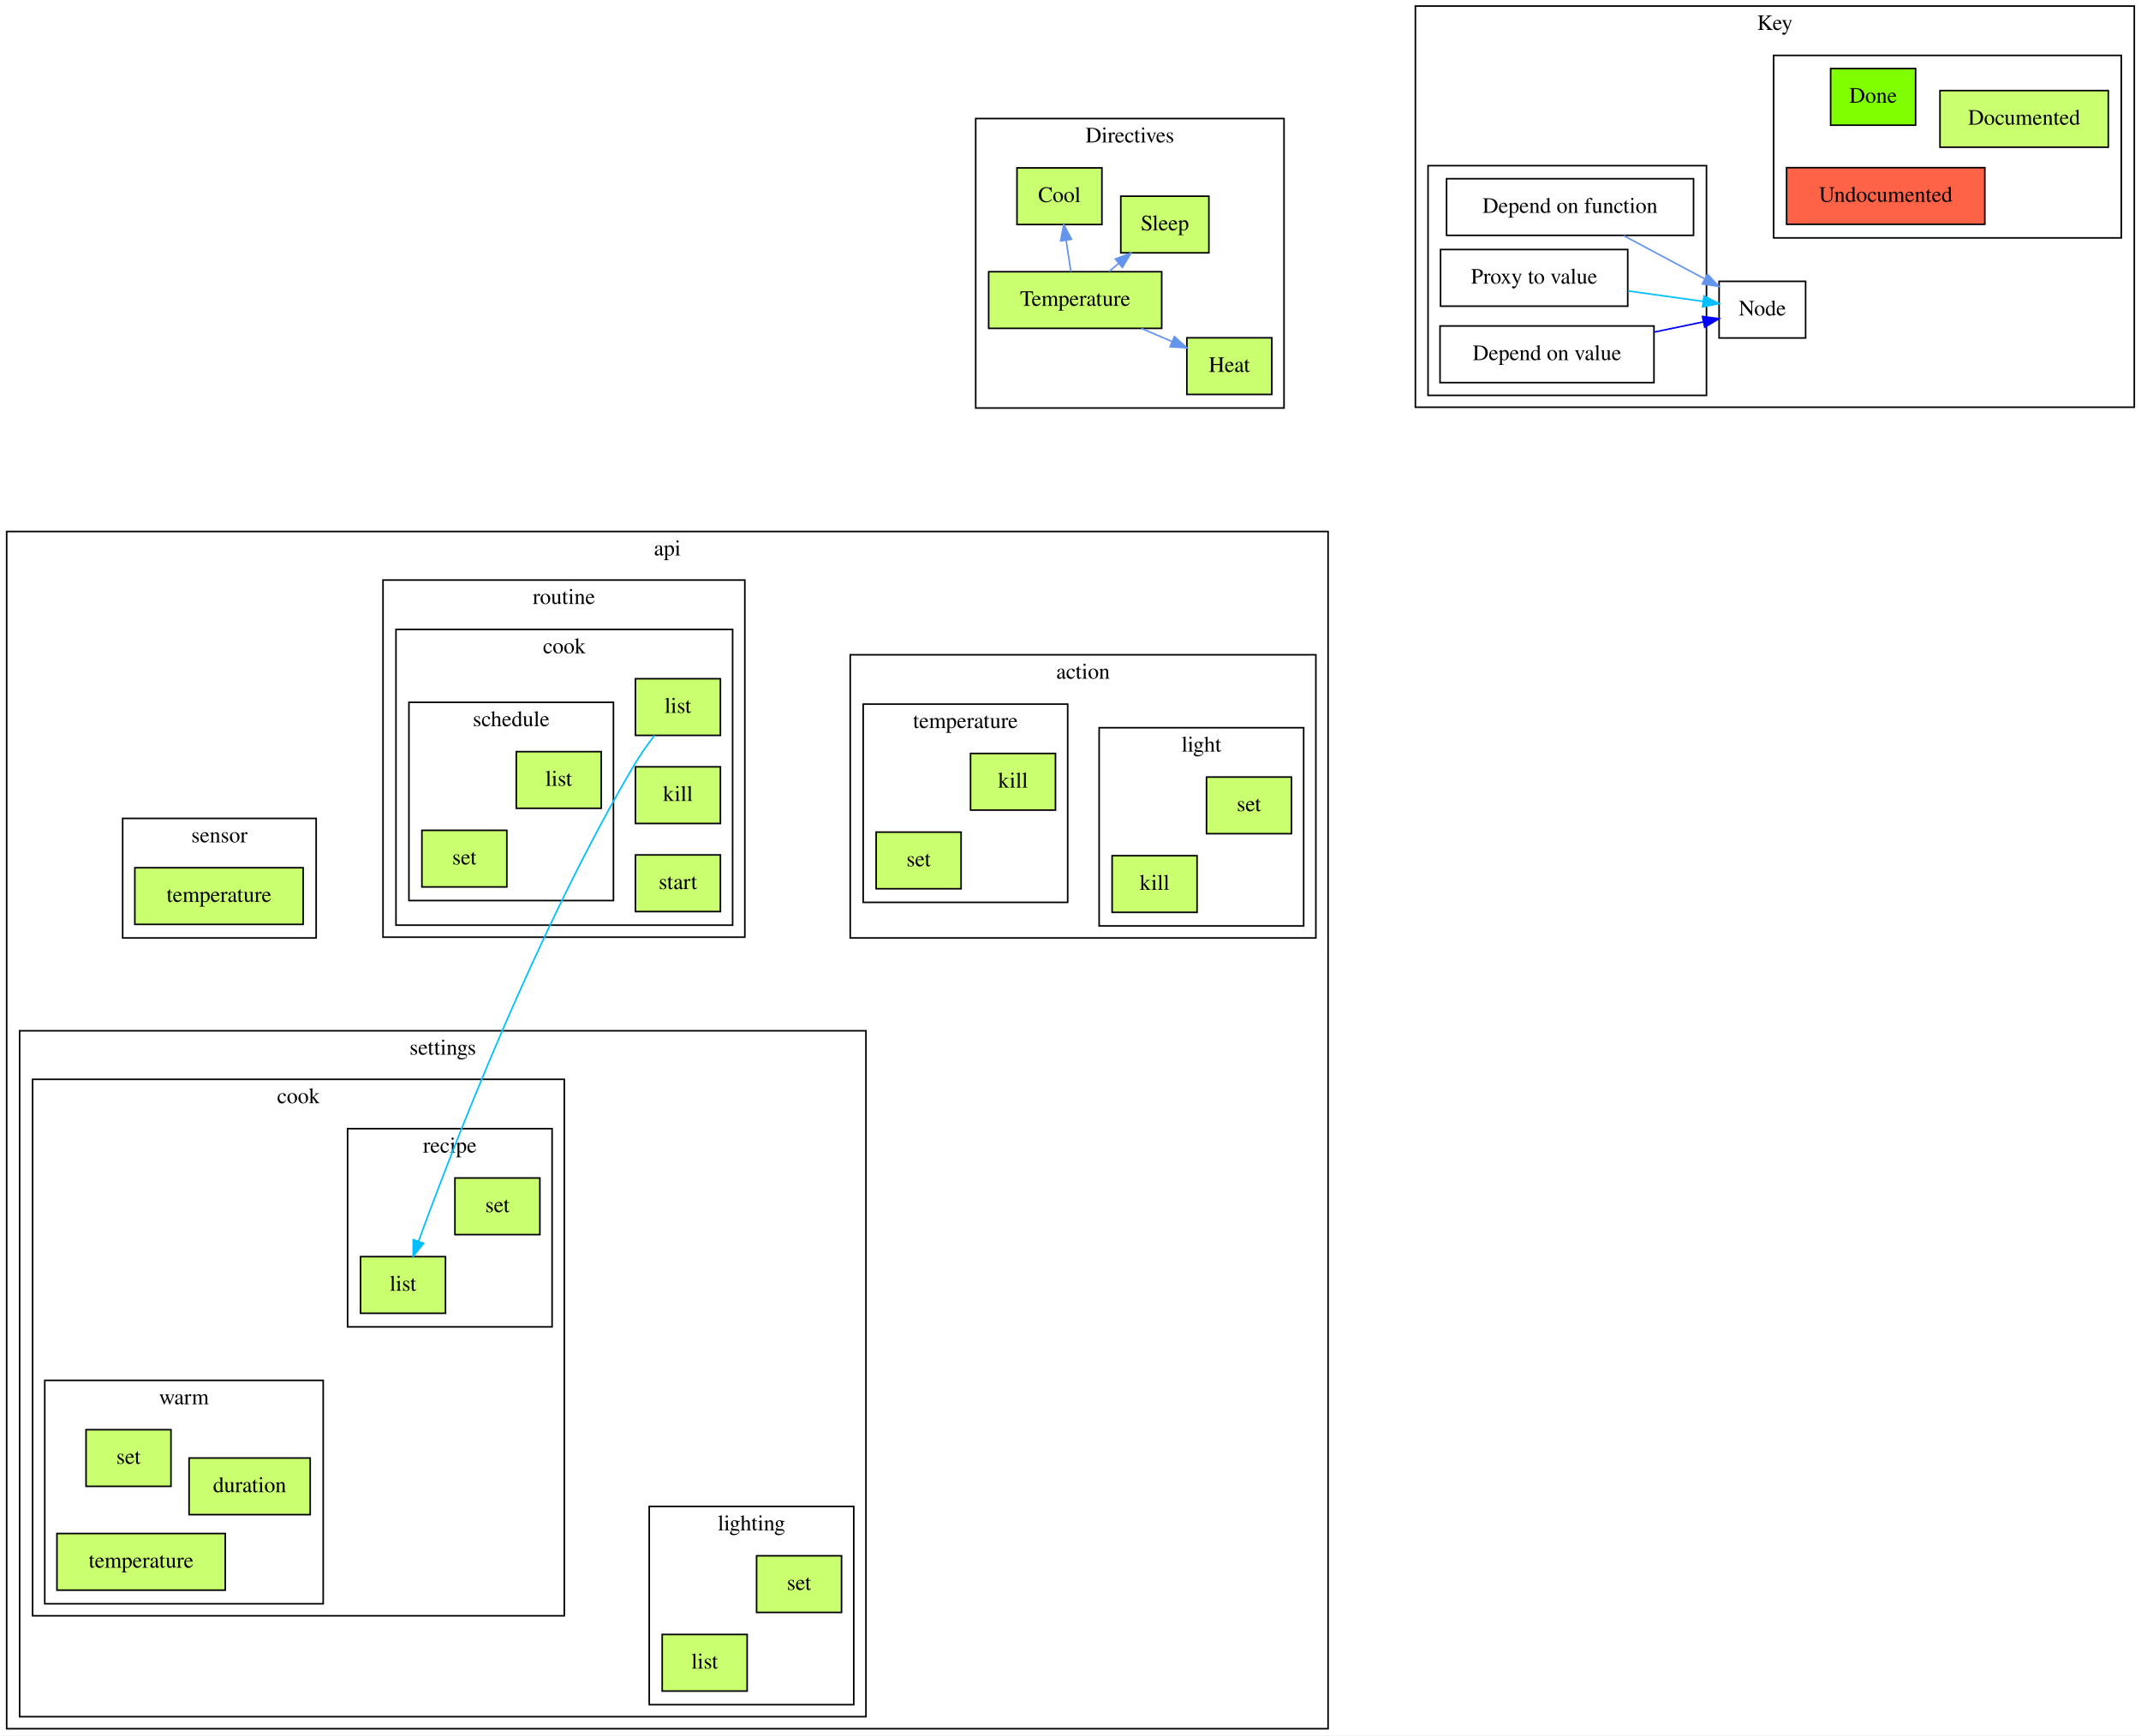
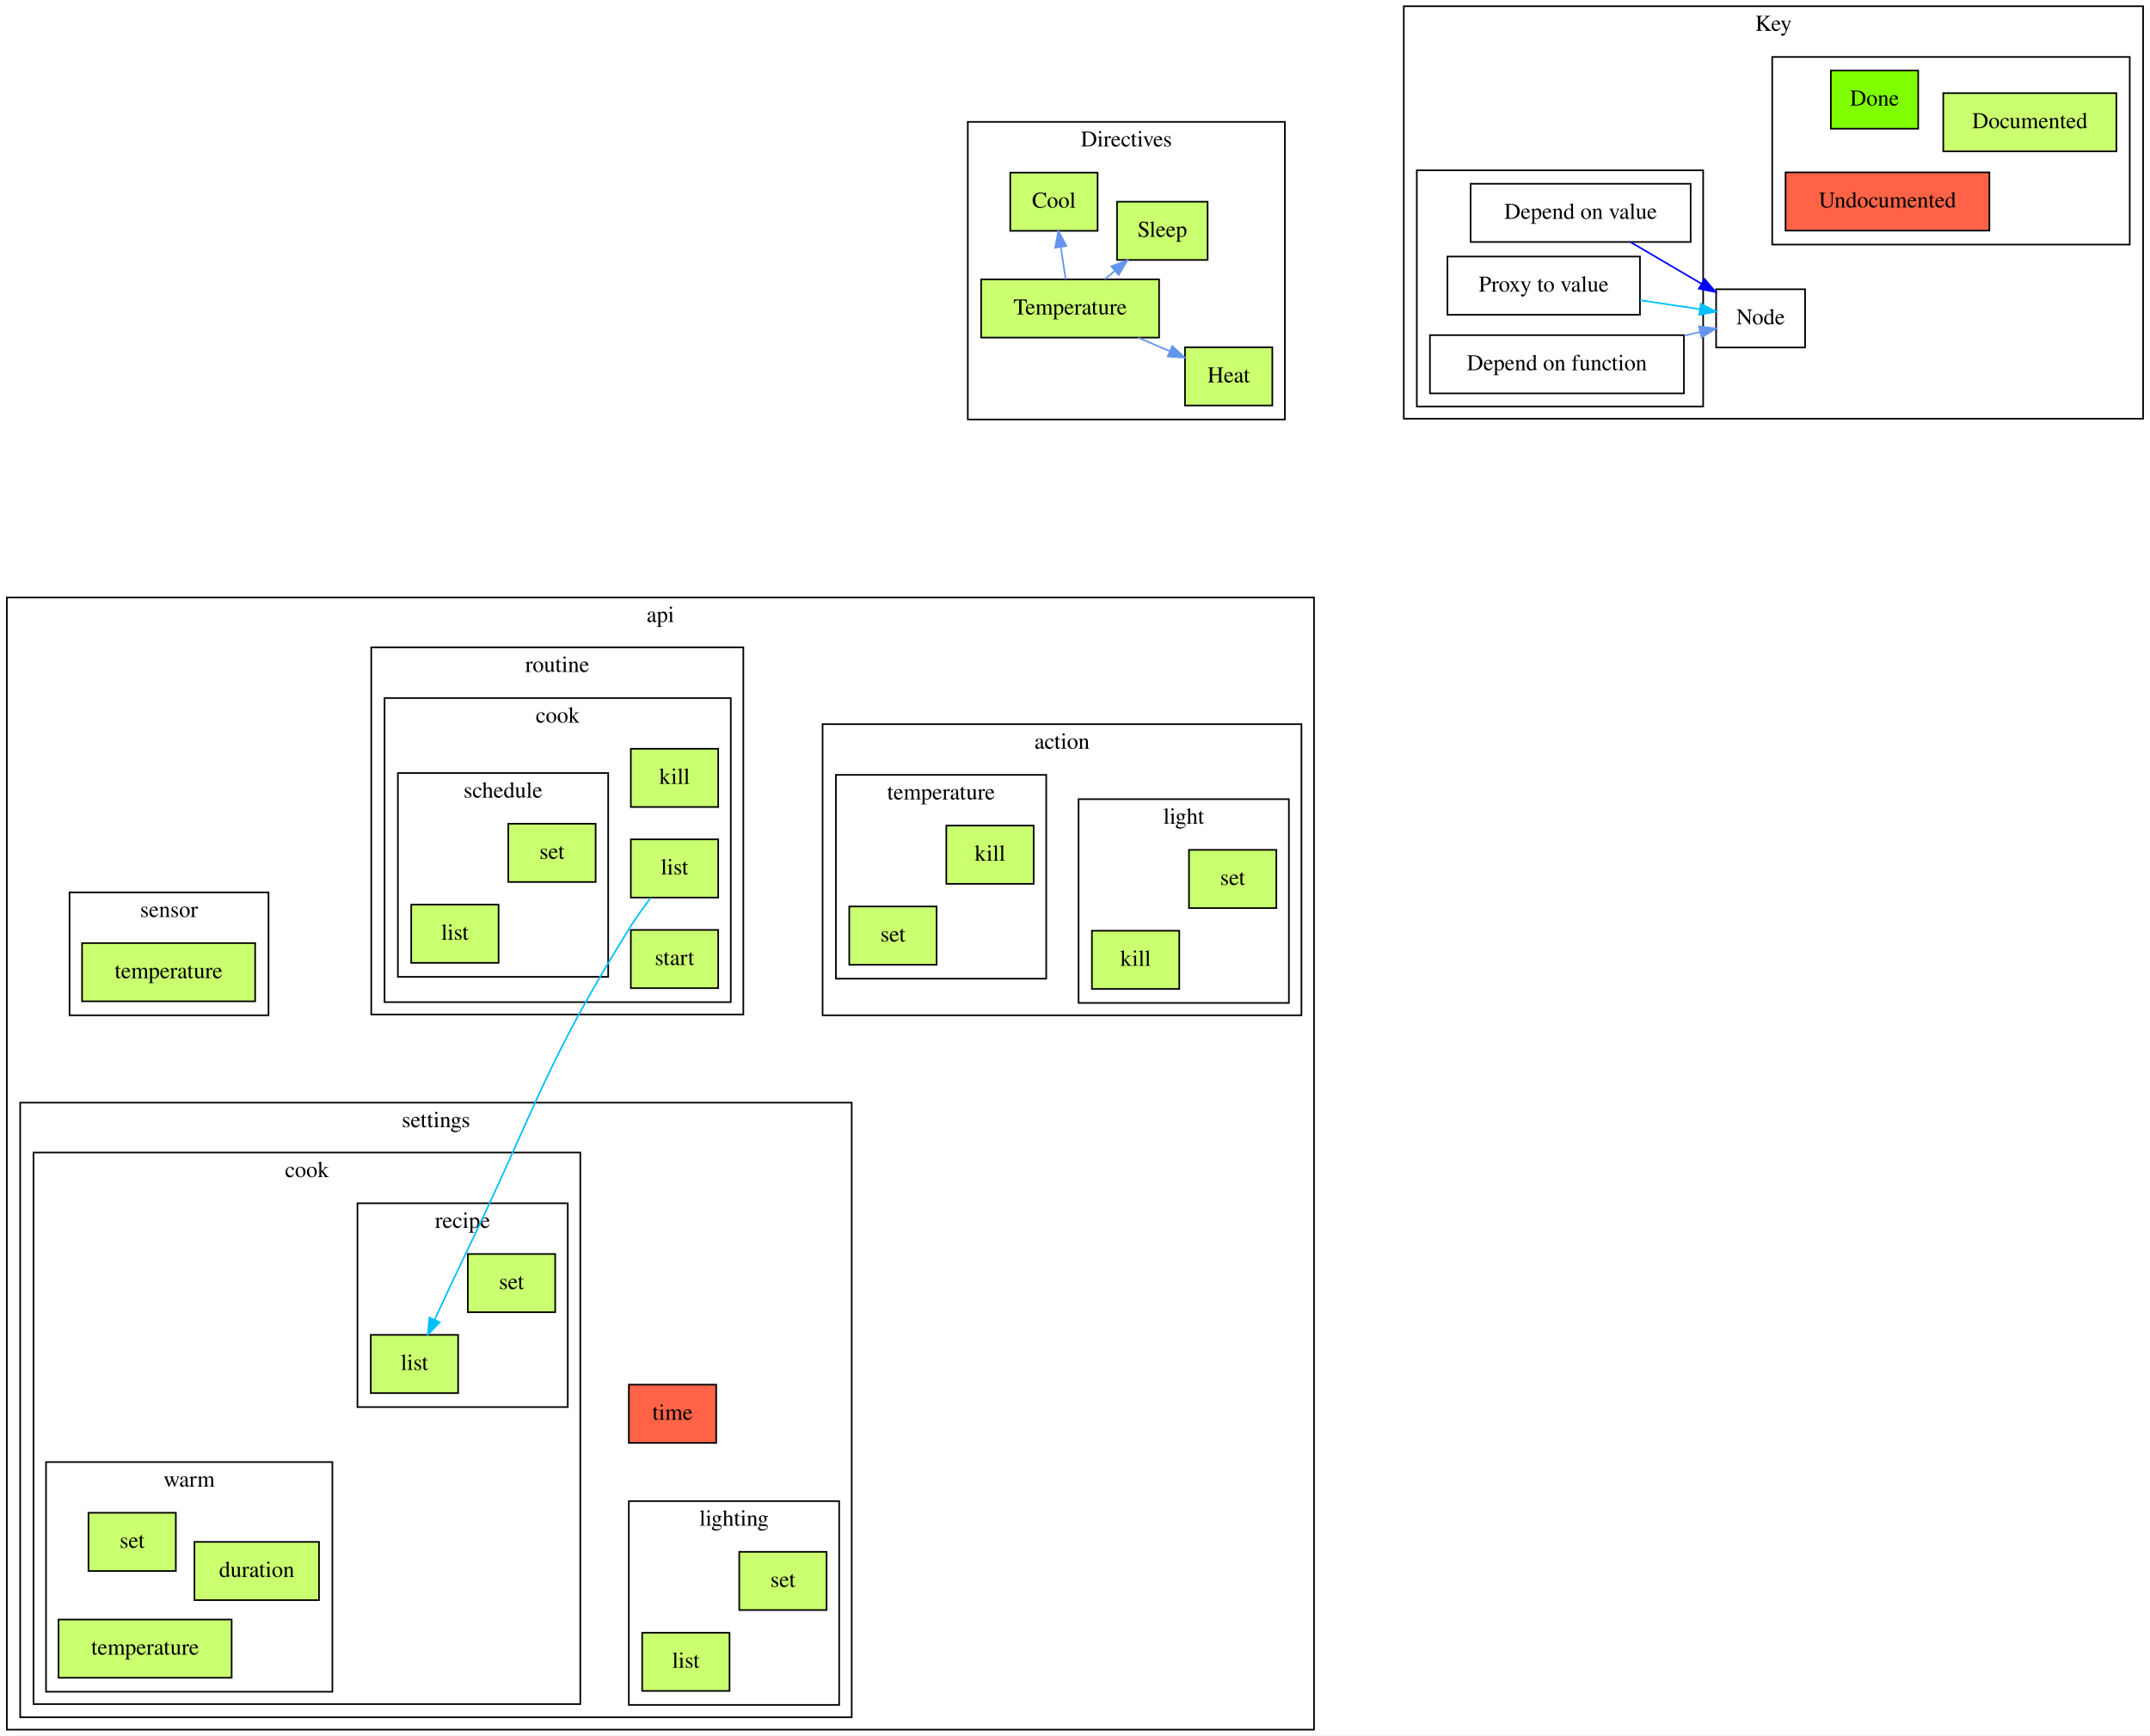
- <svg xmlns="http://www.w3.org/2000/svg" width="1361pt" height="1103pt" viewBox="0.00 0.00 1361.00 1103.00">
-   <g id="graph0" class="graph" transform="scale(1 1) rotate(0) translate(4 1099)">
-     <polygon fill="#ffffff" stroke="transparent" points="-4,4 -4,-1099 1357,-1099 1357,4 -4,4" />
+ <svg xmlns="http://www.w3.org/2000/svg" width="1329pt" height="1073pt" viewBox="0.00 0.00 1329.00 1073.00">
+   <g id="graph0" class="graph" transform="scale(1 1) rotate(0) translate(4 1069)">
+     <polygon fill="#ffffff" stroke="transparent" points="-4,4 -4,-1069 1325,-1069 1325,4 -4,4" />
    <g id="clust1" class="cluster">
-       <polygon fill="none" stroke="#000000" points="895.738,-840.141 895.738,-1095.141 1352.738,-1095.141 1352.738,-840.141 895.738,-840.141" />
-       <text text-anchor="middle" x="1124.238" y="-1079.941" font-family="Times,serif" font-size="14.00" fill="#000000">Key</text>
+       <polygon fill="none" stroke="#000000" points="863.738,-810.141 863.738,-1065.141 1320.738,-1065.141 1320.738,-810.141 863.738,-810.141" />
+       <text text-anchor="middle" x="1092.238" y="-1049.941" font-family="Times,serif" font-size="14.00" fill="#000000">Key</text>
    </g>
    <g id="clust2" class="cluster">
-       <polygon fill="none" stroke="#000000" points="1123.476,-947.782 1123.476,-1063.782 1344.476,-1063.782 1344.476,-947.782 1123.476,-947.782" />
+       <polygon fill="none" stroke="#000000" points="1091.476,-917.782 1091.476,-1033.782 1312.476,-1033.782 1312.476,-917.782 1091.476,-917.782" />
    </g>
    <g id="clust3" class="cluster">
-       <polygon fill="none" stroke="#000000" points="903.787,-847.692 903.787,-993.692 1080.787,-993.692 1080.787,-847.692 903.787,-847.692" />
+       <polygon fill="none" stroke="#000000" points="871.787,-817.692 871.787,-963.692 1048.787,-963.692 1048.787,-817.692 871.787,-817.692" />
    </g>
    <g id="clust4" class="cluster">
-       <polygon fill="none" stroke="#000000" points="616.238,-839.641 616.238,-1023.641 812.238,-1023.641 812.238,-839.641 616.238,-839.641" />
-       <text text-anchor="middle" x="714.238" y="-1008.441" font-family="Times,serif" font-size="14.00" fill="#000000">Directives</text>
+       <polygon fill="none" stroke="#000000" points="594.238,-809.641 594.238,-993.641 790.238,-993.641 790.238,-809.641 594.238,-809.641" />
+       <text text-anchor="middle" x="692.238" y="-978.441" font-family="Times,serif" font-size="14.00" fill="#000000">Directives</text>
    </g>
    <g id="clust5" class="cluster">
-       <polygon fill="none" stroke="#000000" points=".238,-.141 .238,-761.141 840.238,-761.141 840.238,-.141 .238,-.141" />
-       <text text-anchor="middle" x="420.238" y="-745.941" font-family="Times,serif" font-size="14.00" fill="#000000">api</text>
+       <polygon fill="none" stroke="#000000" points=".238,.359 .238,-699.641 808.238,-699.641 808.238,.359 .238,.359" />
+       <text text-anchor="middle" x="404.238" y="-684.441" font-family="Times,serif" font-size="14.00" fill="#000000">api</text>
    </g>
    <g id="clust6" class="cluster">
-       <polygon fill="none" stroke="#000000" points="536.476,-502.782 536.476,-682.782 832.476,-682.782 832.476,-502.782 536.476,-502.782" />
-       <text text-anchor="middle" x="684.476" y="-667.582" font-family="Times,serif" font-size="14.00" fill="#000000">action</text>
+       <polygon fill="none" stroke="#000000" points="504.476,-441.282 504.476,-621.282 800.476,-621.282 800.476,-441.282 504.476,-441.282" />
+       <text text-anchor="middle" x="652.476" y="-606.082" font-family="Times,serif" font-size="14.00" fill="#000000">action</text>
    </g>
    <g id="clust7" class="cluster">
-       <polygon fill="none" stroke="#000000" points="694.714,-510.423 694.714,-636.423 824.714,-636.423 824.714,-510.423 694.714,-510.423" />
-       <text text-anchor="middle" x="759.714" y="-621.223" font-family="Times,serif" font-size="14.00" fill="#000000">light</text>
+       <polygon fill="none" stroke="#000000" points="662.714,-448.923 662.714,-574.923 792.714,-574.923 792.714,-448.923 662.714,-448.923" />
+       <text text-anchor="middle" x="727.714" y="-559.723" font-family="Times,serif" font-size="14.00" fill="#000000">light</text>
    </g>
    <g id="clust8" class="cluster">
-       <polygon fill="none" stroke="#000000" points="544.714,-525.423 544.714,-651.423 674.714,-651.423 674.714,-525.423 544.714,-525.423" />
-       <text text-anchor="middle" x="609.714" y="-636.223" font-family="Times,serif" font-size="14.00" fill="#000000">temperature</text>
+       <polygon fill="none" stroke="#000000" points="512.714,-463.923 512.714,-589.923 642.714,-589.923 642.714,-463.923 512.714,-463.923" />
+       <text text-anchor="middle" x="577.714" y="-574.723" font-family="Times,serif" font-size="14.00" fill="#000000">temperature</text>
    </g>
    <g id="clust9" class="cluster">
-       <polygon fill="none" stroke="#000000" points="73.976,-502.782 73.976,-578.782 196.976,-578.782 196.976,-502.782 73.976,-502.782" />
-       <text text-anchor="middle" x="135.476" y="-563.582" font-family="Times,serif" font-size="14.00" fill="#000000">sensor</text>
+       <polygon fill="none" stroke="#000000" points="38.976,-441.282 38.976,-517.282 161.976,-517.282 161.976,-441.282 38.976,-441.282" />
+       <text text-anchor="middle" x="100.476" y="-502.082" font-family="Times,serif" font-size="14.00" fill="#000000">sensor</text>
    </g>
    <g id="clust10" class="cluster">
-       <polygon fill="none" stroke="#000000" points="239.476,-503.282 239.476,-730.282 469.476,-730.282 469.476,-503.282 239.476,-503.282" />
-       <text text-anchor="middle" x="354.476" y="-715.082" font-family="Times,serif" font-size="14.00" fill="#000000">routine</text>
+       <polygon fill="none" stroke="#000000" points="225.476,-441.782 225.476,-668.782 455.476,-668.782 455.476,-441.782 225.476,-441.782" />
+       <text text-anchor="middle" x="340.476" y="-653.582" font-family="Times,serif" font-size="14.00" fill="#000000">routine</text>
    </g>
    <g id="clust11" class="cluster">
-       <polygon fill="none" stroke="#000000" points="247.714,-510.923 247.714,-698.923 461.714,-698.923 461.714,-510.923 247.714,-510.923" />
-       <text text-anchor="middle" x="354.714" y="-683.723" font-family="Times,serif" font-size="14.00" fill="#000000">cook</text>
+       <polygon fill="none" stroke="#000000" points="233.714,-449.423 233.714,-637.423 447.714,-637.423 447.714,-449.423 233.714,-449.423" />
+       <text text-anchor="middle" x="340.714" y="-622.223" font-family="Times,serif" font-size="14.00" fill="#000000">cook</text>
    </g>
    <g id="clust12" class="cluster">
-       <polygon fill="none" stroke="#000000" points="255.952,-526.564 255.952,-652.564 385.952,-652.564 385.952,-526.564 255.952,-526.564" />
-       <text text-anchor="middle" x="320.952" y="-637.364" font-family="Times,serif" font-size="14.00" fill="#000000">schedule</text>
+       <polygon fill="none" stroke="#000000" points="241.952,-465.064 241.952,-591.064 371.952,-591.064 371.952,-465.064 241.952,-465.064" />
+       <text text-anchor="middle" x="306.952" y="-575.864" font-family="Times,serif" font-size="14.00" fill="#000000">schedule</text>
    </g>
    <g id="clust13" class="cluster">
-       <polygon fill="none" stroke="#000000" points="8.476,-7.782 8.476,-443.782 546.476,-443.782 546.476,-7.782 8.476,-7.782" />
-       <text text-anchor="middle" x="277.476" y="-428.582" font-family="Times,serif" font-size="14.00" fill="#000000">settings</text>
+       <polygon fill="none" stroke="#000000" points="8.476,-7.282 8.476,-387.282 522.476,-387.282 522.476,-7.282 8.476,-7.282" />
+       <text text-anchor="middle" x="265.476" y="-372.082" font-family="Times,serif" font-size="14.00" fill="#000000">settings</text>
    </g>
    <g id="clust14" class="cluster">
-       <polygon fill="none" stroke="#000000" points="408.714,-15.423 408.714,-141.423 538.714,-141.423 538.714,-15.423 408.714,-15.423" />
-       <text text-anchor="middle" x="473.714" y="-126.223" font-family="Times,serif" font-size="14.00" fill="#000000">lighting</text>
+       <polygon fill="none" stroke="#000000" points="384.714,-14.923 384.714,-140.923 514.714,-140.923 514.714,-14.923 384.714,-14.923" />
+       <text text-anchor="middle" x="449.714" y="-125.723" font-family="Times,serif" font-size="14.00" fill="#000000">lighting</text>
    </g>
    <g id="clust15" class="cluster">
-       <polygon fill="none" stroke="#000000" points="16.714,-71.923 16.714,-412.923 354.714,-412.923 354.714,-71.923 16.714,-71.923" />
-       <text text-anchor="middle" x="185.714" y="-397.723" font-family="Times,serif" font-size="14.00" fill="#000000">cook</text>
+       <polygon fill="none" stroke="#000000" points="16.714,-15.423 16.714,-356.423 354.714,-356.423 354.714,-15.423 16.714,-15.423" />
+       <text text-anchor="middle" x="185.714" y="-341.223" font-family="Times,serif" font-size="14.00" fill="#000000">cook</text>
    </g>
    <g id="clust16" class="cluster">
-       <polygon fill="none" stroke="#000000" points="24.453,-79.564 24.453,-221.564 201.452,-221.564 201.452,-79.564 24.453,-79.564" />
-       <text text-anchor="middle" x="112.953" y="-206.364" font-family="Times,serif" font-size="14.00" fill="#000000">warm</text>
+       <polygon fill="none" stroke="#000000" points="24.453,-23.064 24.453,-165.064 201.452,-165.064 201.452,-23.064 24.453,-23.064" />
+       <text text-anchor="middle" x="112.953" y="-149.864" font-family="Times,serif" font-size="14.00" fill="#000000">warm</text>
    </g>
    <g id="clust17" class="cluster">
-       <polygon fill="none" stroke="#000000" points="216.952,-255.564 216.952,-381.564 346.952,-381.564 346.952,-255.564 216.952,-255.564" />
-       <text text-anchor="middle" x="281.952" y="-366.364" font-family="Times,serif" font-size="14.00" fill="#000000">recipe</text>
+       <polygon fill="none" stroke="#000000" points="216.952,-199.064 216.952,-325.064 346.952,-325.064 346.952,-199.064 216.952,-199.064" />
+       <text text-anchor="middle" x="281.952" y="-309.864" font-family="Times,serif" font-size="14.00" fill="#000000">recipe</text>
    </g>
    <g id="node1" class="node">
-       <polygon fill="#7fff00" stroke="#000000" points="1159.714,-1019.423 1159.714,-1055.423 1213.714,-1055.423 1213.714,-1019.423 1159.714,-1019.423" />
-       <text text-anchor="middle" x="1186.714" y="-1033.723" font-family="Times,serif" font-size="14.00" fill="#000000">Done</text>
+       <polygon fill="#7fff00" stroke="#000000" points="1127.714,-989.423 1127.714,-1025.423 1181.714,-1025.423 1181.714,-989.423 1127.714,-989.423" />
+       <text text-anchor="middle" x="1154.714" y="-1003.723" font-family="Times,serif" font-size="14.00" fill="#000000">Done</text>
    </g>
    <g id="node2" class="node">
-       <polygon fill="#caff70" stroke="#000000" points="1229.214,-1005.423 1229.214,-1041.423 1336.214,-1041.423 1336.214,-1005.423 1229.214,-1005.423" />
-       <text text-anchor="middle" x="1282.714" y="-1019.723" font-family="Times,serif" font-size="14.00" fill="#000000">Documented</text>
+       <polygon fill="#caff70" stroke="#000000" points="1197.214,-975.423 1197.214,-1011.423 1304.214,-1011.423 1304.214,-975.423 1197.214,-975.423" />
+       <text text-anchor="middle" x="1250.714" y="-989.723" font-family="Times,serif" font-size="14.00" fill="#000000">Documented</text>
    </g>
    <g id="node3" class="node">
-       <polygon fill="#ff6347" stroke="#000000" points="1131.714,-956.423 1131.714,-992.423 1257.714,-992.423 1257.714,-956.423 1131.714,-956.423" />
-       <text text-anchor="middle" x="1194.714" y="-970.723" font-family="Times,serif" font-size="14.00" fill="#000000">Undocumented</text>
+       <polygon fill="#ff6347" stroke="#000000" points="1099.714,-926.423 1099.714,-962.423 1225.714,-962.423 1225.714,-926.423 1099.714,-926.423" />
+       <text text-anchor="middle" x="1162.714" y="-940.723" font-family="Times,serif" font-size="14.00" fill="#000000">Undocumented</text>
    </g>
    <g id="node4" class="node">
-       <polygon fill="transparent" stroke="#000000" points="911.405,-855.792 911.405,-891.792 1047.405,-891.792 1047.405,-855.792 911.405,-855.792" />
-       <text text-anchor="middle" x="979.405" y="-870.092" font-family="Times,serif" font-size="14.00" fill="#000000">Depend on value</text>
+       <polygon fill="transparent" stroke="#000000" points="905.055,-919.394 905.055,-955.394 1041.055,-955.394 1041.055,-919.394 905.055,-919.394" />
+       <text text-anchor="middle" x="973.055" y="-933.694" font-family="Times,serif" font-size="14.00" fill="#000000">Depend on value</text>
    </g>
    <g id="node7" class="node">
-       <polygon fill="transparent" stroke="#000000" points="1088.799,-884.164 1088.799,-920.164 1143.799,-920.164 1143.799,-884.164 1088.799,-884.164" />
-       <text text-anchor="middle" x="1116.299" y="-898.464" font-family="Times,serif" font-size="14.00" fill="#000000">Node</text>
+       <polygon fill="transparent" stroke="#000000" points="1056.799,-854.164 1056.799,-890.164 1111.799,-890.164 1111.799,-854.164 1056.799,-854.164" />
+       <text text-anchor="middle" x="1084.299" y="-868.464" font-family="Times,serif" font-size="14.00" fill="#000000">Node</text>
    </g>
    <g id="edge1" class="edge">
-       <path fill="none" stroke="#0000ff" d="M1047.451,-887.895C1058.194,-890.121 1068.95,-892.35 1078.66,-894.363" />
-       <polygon fill="#0000ff" stroke="#0000ff" points="1078.235,-897.849 1088.737,-896.451 1079.655,-890.995 1078.235,-897.849" />
+       <path fill="none" stroke="#0000ff" d="M1004.043,-919.224C1017.543,-911.307 1033.471,-901.968 1047.563,-893.705" />
+       <polygon fill="#0000ff" stroke="#0000ff" points="1049.658,-896.533 1056.514,-888.456 1046.118,-890.495 1049.658,-896.533" />
    </g>
    <g id="node5" class="node">
-       <polygon fill="transparent" stroke="#000000" points="911.726,-904.389 911.726,-940.389 1030.726,-940.389 1030.726,-904.389 911.726,-904.389" />
-       <text text-anchor="middle" x="971.226" y="-918.689" font-family="Times,serif" font-size="14.00" fill="#000000">Proxy to value</text>
+       <polygon fill="transparent" stroke="#000000" points="890.726,-874.389 890.726,-910.389 1009.726,-910.389 1009.726,-874.389 890.726,-874.389" />
+       <text text-anchor="middle" x="950.226" y="-888.689" font-family="Times,serif" font-size="14.00" fill="#000000">Proxy to value</text>
    </g>
    <g id="edge2" class="edge">
-       <path fill="none" stroke="#00bfff" d="M1031.07,-914.046C1047.149,-911.804 1064.086,-909.443 1078.588,-907.421" />
-       <polygon fill="#00bfff" stroke="#00bfff" points="1079.249,-910.863 1088.67,-906.015 1078.283,-903.93 1079.249,-910.863" />
+       <path fill="none" stroke="#00bfff" d="M1009.813,-883.4C1022.343,-881.51 1035.224,-879.567 1046.676,-877.839" />
+       <polygon fill="#00bfff" stroke="#00bfff" points="1047.375,-881.274 1056.741,-876.321 1046.331,-874.352 1047.375,-881.274" />
    </g>
    <g id="node6" class="node">
-       <polygon fill="transparent" stroke="#000000" points="915.555,-949.394 915.555,-985.394 1072.555,-985.394 1072.555,-949.394 915.555,-949.394" />
-       <text text-anchor="middle" x="994.055" y="-963.694" font-family="Times,serif" font-size="14.00" fill="#000000">Depend on function</text>
+       <polygon fill="transparent" stroke="#000000" points="879.905,-825.792 879.905,-861.792 1036.905,-861.792 1036.905,-825.792 879.905,-825.792" />
+       <text text-anchor="middle" x="958.405" y="-840.092" font-family="Times,serif" font-size="14.00" fill="#000000">Depend on function</text>
    </g>
    <g id="edge3" class="edge">
-       <path fill="none" stroke="#6495ed" d="M1028.107,-949.224C1044.052,-940.715 1063.077,-930.563 1079.368,-921.87" />
-       <polygon fill="#6495ed" stroke="#6495ed" points="1081.426,-924.739 1088.601,-916.944 1078.13,-918.564 1081.426,-924.739" />
+       <path fill="none" stroke="#6495ed" d="M1037.063,-861.518C1040.433,-862.278 1043.739,-863.023 1046.939,-863.744" />
+       <polygon fill="#6495ed" stroke="#6495ed" points="1046.222,-867.17 1056.746,-865.954 1047.761,-860.341 1046.222,-867.17" />
    </g>
    <g id="node8" class="node">
-       <polygon fill="#caff70" stroke="#000000" points="708.476,-938.282 708.476,-974.282 764.476,-974.282 764.476,-938.282 708.476,-938.282" />
-       <text text-anchor="middle" x="736.476" y="-952.582" font-family="Times,serif" font-size="14.00" fill="#000000">Sleep</text>
+       <polygon fill="#caff70" stroke="#000000" points="686.476,-908.282 686.476,-944.282 742.476,-944.282 742.476,-908.282 686.476,-908.282" />
+       <text text-anchor="middle" x="714.476" y="-922.582" font-family="Times,serif" font-size="14.00" fill="#000000">Sleep</text>
    </g>
    <g id="node9" class="node">
-       <polygon fill="#caff70" stroke="#000000" points="750.476,-848.282 750.476,-884.282 804.476,-884.282 804.476,-848.282 750.476,-848.282" />
-       <text text-anchor="middle" x="777.476" y="-862.582" font-family="Times,serif" font-size="14.00" fill="#000000">Heat</text>
+       <polygon fill="#caff70" stroke="#000000" points="728.476,-818.282 728.476,-854.282 782.476,-854.282 782.476,-818.282 728.476,-818.282" />
+       <text text-anchor="middle" x="755.476" y="-832.582" font-family="Times,serif" font-size="14.00" fill="#000000">Heat</text>
    </g>
    <g id="node10" class="node">
-       <polygon fill="#caff70" stroke="#000000" points="642.476,-956.282 642.476,-992.282 696.476,-992.282 696.476,-956.282 642.476,-956.282" />
-       <text text-anchor="middle" x="669.476" y="-970.582" font-family="Times,serif" font-size="14.00" fill="#000000">Cool</text>
+       <polygon fill="#caff70" stroke="#000000" points="620.476,-926.282 620.476,-962.282 674.476,-962.282 674.476,-926.282 620.476,-926.282" />
+       <text text-anchor="middle" x="647.476" y="-940.582" font-family="Times,serif" font-size="14.00" fill="#000000">Cool</text>
    </g>
    <g id="node11" class="node">
-       <polygon fill="#caff70" stroke="#000000" points="624.476,-890.282 624.476,-926.282 734.476,-926.282 734.476,-890.282 624.476,-890.282" />
-       <text text-anchor="middle" x="679.476" y="-904.582" font-family="Times,serif" font-size="14.00" fill="#000000">Temperature</text>
+       <polygon fill="#caff70" stroke="#000000" points="602.476,-860.282 602.476,-896.282 712.476,-896.282 712.476,-860.282 602.476,-860.282" />
+       <text text-anchor="middle" x="657.476" y="-874.582" font-family="Times,serif" font-size="14.00" fill="#000000">Temperature</text>
    </g>
    <g id="edge4" class="edge">
-       <path fill="none" stroke="#6495ed" d="M701.025,-926.428C703.012,-928.101 705.046,-929.814 707.086,-931.532" />
-       <polygon fill="#6495ed" stroke="#6495ed" points="704.993,-934.345 714.896,-938.109 709.502,-928.991 704.993,-934.345" />
+       <path fill="none" stroke="#6495ed" d="M679.025,-896.428C681.012,-898.101 683.046,-899.814 685.086,-901.532" />
+       <polygon fill="#6495ed" stroke="#6495ed" points="682.993,-904.345 692.896,-908.109 687.502,-898.991 682.993,-904.345" />
    </g>
    <g id="edge5" class="edge">
-       <path fill="none" stroke="#6495ed" d="M721.606,-890.226C728.006,-887.483 734.566,-884.672 740.837,-881.984" />
-       <polygon fill="#6495ed" stroke="#6495ed" points="742.576,-885.047 750.389,-877.89 739.819,-878.613 742.576,-885.047" />
+       <path fill="none" stroke="#6495ed" d="M699.606,-860.226C706.006,-857.483 712.566,-854.672 718.837,-851.984" />
+       <polygon fill="#6495ed" stroke="#6495ed" points="720.576,-855.047 728.389,-847.89 717.819,-848.613 720.576,-855.047" />
    </g>
    <g id="edge6" class="edge">
-       <path fill="none" stroke="#6495ed" d="M676.744,-926.317C675.818,-932.428 674.76,-939.408 673.744,-946.116" />
-       <polygon fill="#6495ed" stroke="#6495ed" points="670.243,-945.857 672.206,-956.269 677.164,-946.906 670.243,-945.857" />
+       <path fill="none" stroke="#6495ed" d="M654.744,-896.317C653.818,-902.428 652.76,-909.408 651.744,-916.116" />
+       <polygon fill="#6495ed" stroke="#6495ed" points="648.243,-915.857 650.206,-926.269 655.164,-916.906 648.243,-915.857" />
    </g>
    <g id="node12" class="node">
-       <polygon fill="#caff70" stroke="#000000" points="702.952,-519.064 702.952,-555.064 756.952,-555.064 756.952,-519.064 702.952,-519.064" />
-       <text text-anchor="middle" x="729.952" y="-533.364" font-family="Times,serif" font-size="14.00" fill="#000000">kill</text>
+       <polygon fill="#caff70" stroke="#000000" points="670.952,-457.564 670.952,-493.564 724.952,-493.564 724.952,-457.564 670.952,-457.564" />
+       <text text-anchor="middle" x="697.952" y="-471.864" font-family="Times,serif" font-size="14.00" fill="#000000">kill</text>
    </g>
    <g id="node13" class="node">
-       <polygon fill="#caff70" stroke="#000000" points="762.952,-569.064 762.952,-605.064 816.952,-605.064 816.952,-569.064 762.952,-569.064" />
-       <text text-anchor="middle" x="789.952" y="-583.364" font-family="Times,serif" font-size="14.00" fill="#000000">set</text>
+       <polygon fill="#caff70" stroke="#000000" points="730.952,-507.564 730.952,-543.564 784.952,-543.564 784.952,-507.564 730.952,-507.564" />
+       <text text-anchor="middle" x="757.952" y="-521.864" font-family="Times,serif" font-size="14.00" fill="#000000">set</text>
    </g>
    <g id="node14" class="node">
-       <polygon fill="#caff70" stroke="#000000" points="612.952,-584.064 612.952,-620.064 666.952,-620.064 666.952,-584.064 612.952,-584.064" />
-       <text text-anchor="middle" x="639.952" y="-598.364" font-family="Times,serif" font-size="14.00" fill="#000000">kill</text>
+       <polygon fill="#caff70" stroke="#000000" points="580.952,-522.564 580.952,-558.564 634.952,-558.564 634.952,-522.564 580.952,-522.564" />
+       <text text-anchor="middle" x="607.952" y="-536.864" font-family="Times,serif" font-size="14.00" fill="#000000">kill</text>
    </g>
    <g id="node15" class="node">
-       <polygon fill="#caff70" stroke="#000000" points="552.952,-534.064 552.952,-570.064 606.952,-570.064 606.952,-534.064 552.952,-534.064" />
-       <text text-anchor="middle" x="579.952" y="-548.364" font-family="Times,serif" font-size="14.00" fill="#000000">set</text>
+       <polygon fill="#caff70" stroke="#000000" points="520.952,-472.564 520.952,-508.564 574.952,-508.564 574.952,-472.564 520.952,-472.564" />
+       <text text-anchor="middle" x="547.952" y="-486.864" font-family="Times,serif" font-size="14.00" fill="#000000">set</text>
    </g>
    <g id="node16" class="node">
-       <polygon fill="#caff70" stroke="#000000" points="81.714,-511.423 81.714,-547.423 188.714,-547.423 188.714,-511.423 81.714,-511.423" />
-       <text text-anchor="middle" x="135.214" y="-525.723" font-family="Times,serif" font-size="14.00" fill="#000000">temperature</text>
+       <polygon fill="#caff70" stroke="#000000" points="46.714,-449.923 46.714,-485.923 153.714,-485.923 153.714,-449.923 46.714,-449.923" />
+       <text text-anchor="middle" x="100.214" y="-464.223" font-family="Times,serif" font-size="14.00" fill="#000000">temperature</text>
    </g>
    <g id="node17" class="node">
-       <polygon fill="#caff70" stroke="#000000" points="399.952,-631.564 399.952,-667.564 453.952,-667.564 453.952,-631.564 399.952,-631.564" />
-       <text text-anchor="middle" x="426.952" y="-645.864" font-family="Times,serif" font-size="14.00" fill="#000000">list</text>
+       <polygon fill="#caff70" stroke="#000000" points="385.952,-514.064 385.952,-550.064 439.952,-550.064 439.952,-514.064 385.952,-514.064" />
+       <text text-anchor="middle" x="412.952" y="-528.364" font-family="Times,serif" font-size="14.00" fill="#000000">list</text>
+     </g>
+     <g id="node28" class="node">
+       <polygon fill="#caff70" stroke="#000000" points="225.191,-207.704 225.191,-243.704 279.191,-243.704 279.191,-207.704 225.191,-207.704" />
+       <text text-anchor="middle" x="252.191" y="-222.004" font-family="Times,serif" font-size="14.00" fill="#000000">list</text>
+     </g>
+     <g id="edge7" class="edge">
+       <path fill="none" stroke="#00bfff" d="M398.278,-513.944C393.744,-507.999 388.891,-501.254 384.873,-494.784 332.285,-410.11 327.502,-384.159 284.111,-294.424 277.539,-280.835 270.446,-265.621 264.618,-252.969" />
+       <polygon fill="#00bfff" stroke="#00bfff" points="267.791,-251.491 260.438,-243.863 261.429,-254.411 267.791,-251.491" />
+     </g>
+     <g id="node18" class="node">
+       <polygon fill="#caff70" stroke="#000000" points="385.952,-458.064 385.952,-494.064 439.952,-494.064 439.952,-458.064 385.952,-458.064" />
+       <text text-anchor="middle" x="412.952" y="-472.364" font-family="Times,serif" font-size="14.00" fill="#000000">start</text>
+     </g>
+     <g id="node19" class="node">
+       <polygon fill="#caff70" stroke="#000000" points="385.952,-570.064 385.952,-606.064 439.952,-606.064 439.952,-570.064 385.952,-570.064" />
+       <text text-anchor="middle" x="412.952" y="-584.364" font-family="Times,serif" font-size="14.00" fill="#000000">kill</text>
+     </g>
+     <g id="node20" class="node">
+       <polygon fill="#caff70" stroke="#000000" points="250.191,-473.704 250.191,-509.704 304.191,-509.704 304.191,-473.704 250.191,-473.704" />
+       <text text-anchor="middle" x="277.191" y="-488.004" font-family="Times,serif" font-size="14.00" fill="#000000">list</text>
+     </g>
+     <g id="node21" class="node">
+       <polygon fill="#caff70" stroke="#000000" points="310.191,-523.704 310.191,-559.704 364.191,-559.704 364.191,-523.704 310.191,-523.704" />
+       <text text-anchor="middle" x="337.191" y="-538.004" font-family="Times,serif" font-size="14.00" fill="#000000">set</text>
+     </g>
+     <g id="node22" class="node">
+       <polygon fill="#ff6347" stroke="#000000" points="384.714,-176.923 384.714,-212.923 438.714,-212.923 438.714,-176.923 384.714,-176.923" />
+       <text text-anchor="middle" x="411.714" y="-191.223" font-family="Times,serif" font-size="14.00" fill="#000000">time</text>
+     </g>
+     <g id="node23" class="node">
+       <polygon fill="#caff70" stroke="#000000" points="392.952,-23.564 392.952,-59.564 446.952,-59.564 446.952,-23.564 392.952,-23.564" />
+       <text text-anchor="middle" x="419.952" y="-37.864" font-family="Times,serif" font-size="14.00" fill="#000000">list</text>
+     </g>
+     <g id="node24" class="node">
+       <polygon fill="#caff70" stroke="#000000" points="452.952,-73.564 452.952,-109.564 506.952,-109.564 506.952,-73.564 452.952,-73.564" />
+       <text text-anchor="middle" x="479.952" y="-87.864" font-family="Times,serif" font-size="14.00" fill="#000000">set</text>
+     </g>
+     <g id="node25" class="node">
+       <polygon fill="#caff70" stroke="#000000" points="32.191,-31.704 32.191,-67.704 139.191,-67.704 139.191,-31.704 32.191,-31.704" />
+       <text text-anchor="middle" x="85.691" y="-46.004" font-family="Times,serif" font-size="14.00" fill="#000000">temperature</text>
+     </g>
+     <g id="node26" class="node">
+       <polygon fill="#caff70" stroke="#000000" points="50.691,-97.704 50.691,-133.704 104.691,-133.704 104.691,-97.704 50.691,-97.704" />
+       <text text-anchor="middle" x="77.691" y="-112.004" font-family="Times,serif" font-size="14.00" fill="#000000">set</text>
    </g>
    <g id="node27" class="node">
-       <polygon fill="#caff70" stroke="#000000" points="225.191,-264.204 225.191,-300.204 279.191,-300.204 279.191,-264.204 225.191,-264.204" />
-       <text text-anchor="middle" x="252.191" y="-278.504" font-family="Times,serif" font-size="14.00" fill="#000000">list</text>
-     </g>
-     <g id="edge7" class="edge">
-       <path fill="none" stroke="#00bfff" d="M412.091,-631.558C407.547,-625.618 402.735,-618.848 398.873,-612.284 336.32,-505.979 283.3,-368.175 262.089,-310.028" />
-       <polygon fill="#00bfff" stroke="#00bfff" points="265.313,-308.651 258.618,-300.44 258.731,-311.034 265.313,-308.651" />
-     </g>
-     <g id="node18" class="node">
-       <polygon fill="#caff70" stroke="#000000" points="399.952,-519.564 399.952,-555.564 453.952,-555.564 453.952,-519.564 399.952,-519.564" />
-       <text text-anchor="middle" x="426.952" y="-533.864" font-family="Times,serif" font-size="14.00" fill="#000000">start</text>
-     </g>
-     <g id="node19" class="node">
-       <polygon fill="#caff70" stroke="#000000" points="399.952,-575.564 399.952,-611.564 453.952,-611.564 453.952,-575.564 399.952,-575.564" />
-       <text text-anchor="middle" x="426.952" y="-589.864" font-family="Times,serif" font-size="14.00" fill="#000000">kill</text>
-     </g>
-     <g id="node20" class="node">
-       <polygon fill="#caff70" stroke="#000000" points="324.191,-585.204 324.191,-621.204 378.191,-621.204 378.191,-585.204 324.191,-585.204" />
-       <text text-anchor="middle" x="351.191" y="-599.504" font-family="Times,serif" font-size="14.00" fill="#000000">list</text>
-     </g>
-     <g id="node21" class="node">
-       <polygon fill="#caff70" stroke="#000000" points="264.191,-535.204 264.191,-571.204 318.191,-571.204 318.191,-535.204 264.191,-535.204" />
-       <text text-anchor="middle" x="291.191" y="-549.504" font-family="Times,serif" font-size="14.00" fill="#000000">set</text>
-     </g>
-     <g id="node22" class="node">
-       <polygon fill="#caff70" stroke="#000000" points="416.952,-24.064 416.952,-60.064 470.952,-60.064 470.952,-24.064 416.952,-24.064" />
-       <text text-anchor="middle" x="443.952" y="-38.364" font-family="Times,serif" font-size="14.00" fill="#000000">list</text>
-     </g>
-     <g id="node23" class="node">
-       <polygon fill="#caff70" stroke="#000000" points="476.952,-74.064 476.952,-110.064 530.952,-110.064 530.952,-74.064 476.952,-74.064" />
-       <text text-anchor="middle" x="503.952" y="-88.364" font-family="Times,serif" font-size="14.00" fill="#000000">set</text>
-     </g>
-     <g id="node24" class="node">
-       <polygon fill="#caff70" stroke="#000000" points="32.191,-88.204 32.191,-124.204 139.191,-124.204 139.191,-88.204 32.191,-88.204" />
-       <text text-anchor="middle" x="85.691" y="-102.504" font-family="Times,serif" font-size="14.00" fill="#000000">temperature</text>
-     </g>
-     <g id="node25" class="node">
-       <polygon fill="#caff70" stroke="#000000" points="50.691,-154.204 50.691,-190.204 104.691,-190.204 104.691,-154.204 50.691,-154.204" />
-       <text text-anchor="middle" x="77.691" y="-168.504" font-family="Times,serif" font-size="14.00" fill="#000000">set</text>
-     </g>
-     <g id="node26" class="node">
-       <polygon fill="#caff70" stroke="#000000" points="116.191,-136.204 116.191,-172.204 193.191,-172.204 193.191,-136.204 116.191,-136.204" />
-       <text text-anchor="middle" x="154.691" y="-150.504" font-family="Times,serif" font-size="14.00" fill="#000000">duration</text>
-     </g>
-     <g id="node28" class="node">
-       <polygon fill="#caff70" stroke="#000000" points="285.191,-314.204 285.191,-350.204 339.191,-350.204 339.191,-314.204 285.191,-314.204" />
-       <text text-anchor="middle" x="312.191" y="-328.504" font-family="Times,serif" font-size="14.00" fill="#000000">set</text>
+       <polygon fill="#caff70" stroke="#000000" points="116.191,-79.704 116.191,-115.704 193.191,-115.704 193.191,-79.704 116.191,-79.704" />
+       <text text-anchor="middle" x="154.691" y="-94.004" font-family="Times,serif" font-size="14.00" fill="#000000">duration</text>
+     </g>
+     <g id="node29" class="node">
+       <polygon fill="#caff70" stroke="#000000" points="285.191,-257.704 285.191,-293.704 339.191,-293.704 339.191,-257.704 285.191,-257.704" />
+       <text text-anchor="middle" x="312.191" y="-272.004" font-family="Times,serif" font-size="14.00" fill="#000000">set</text>
    </g>
  </g>
</svg>
